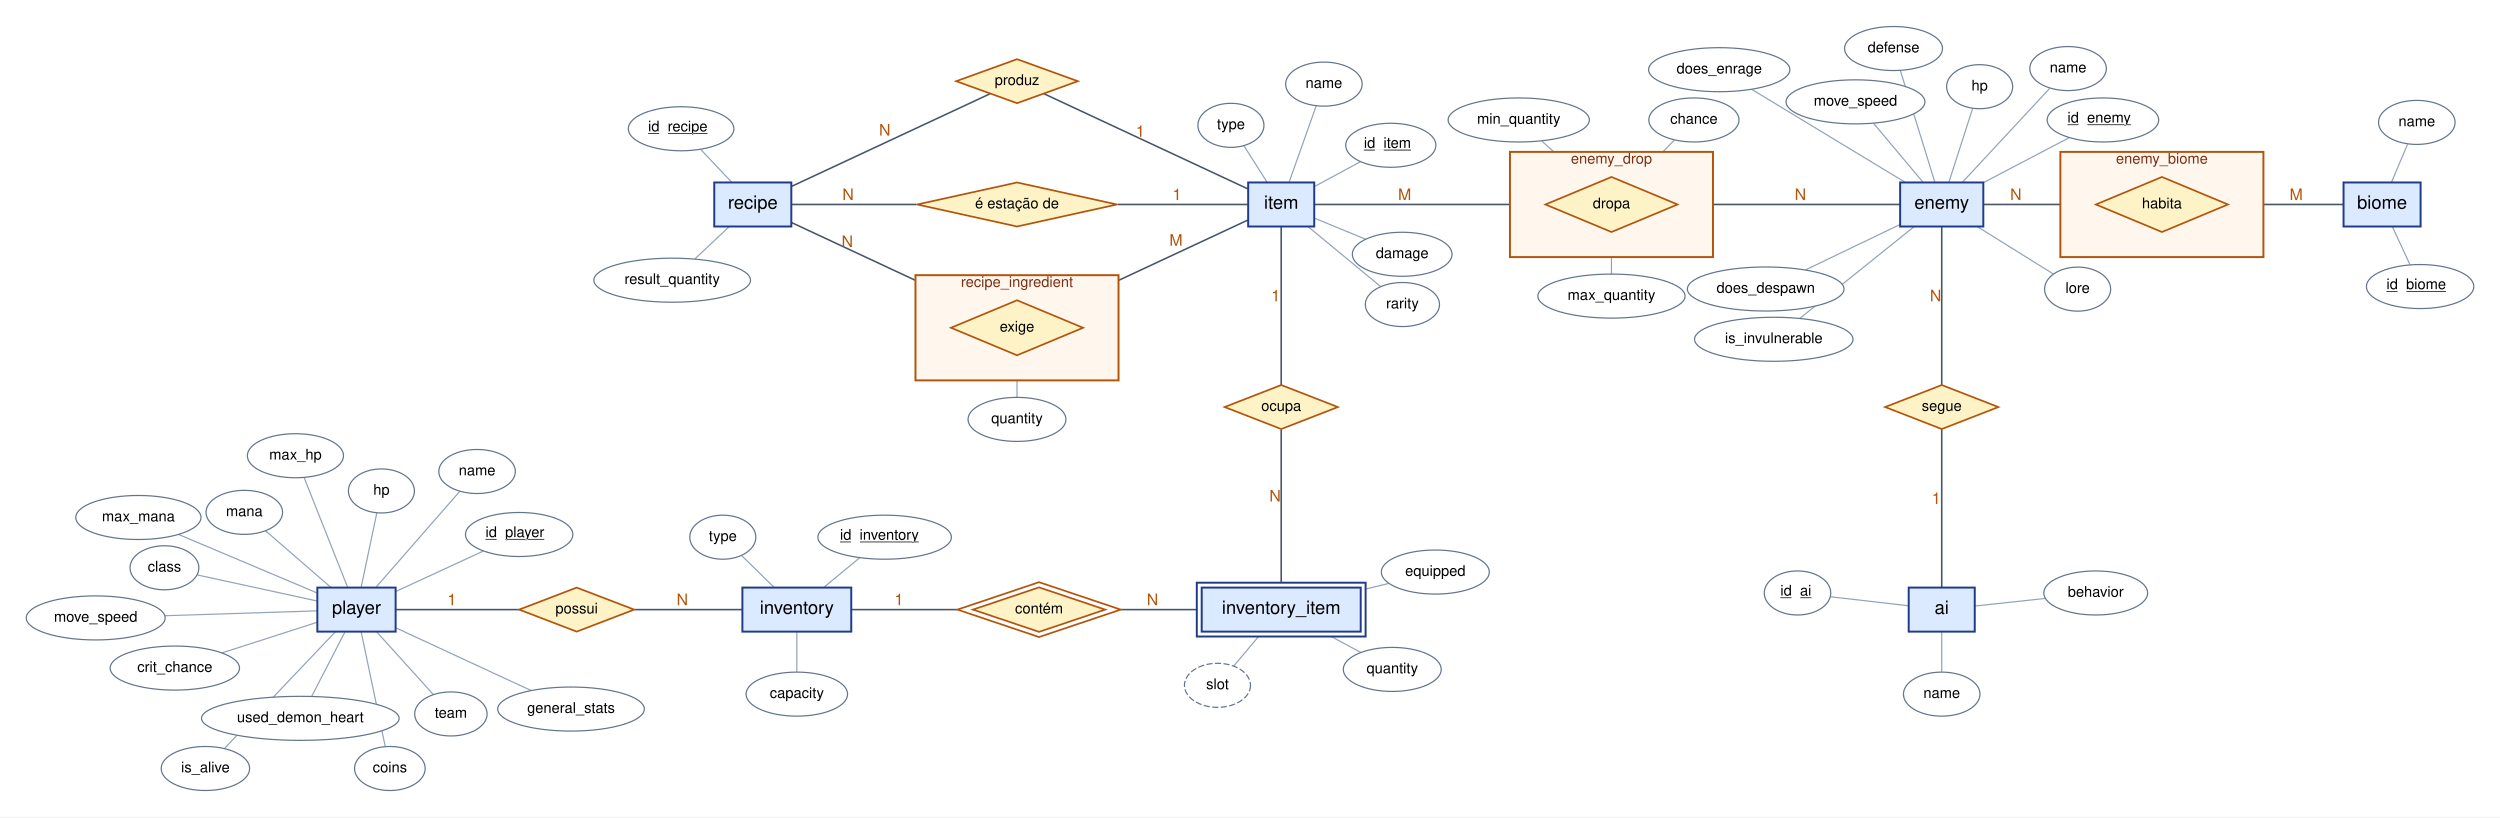
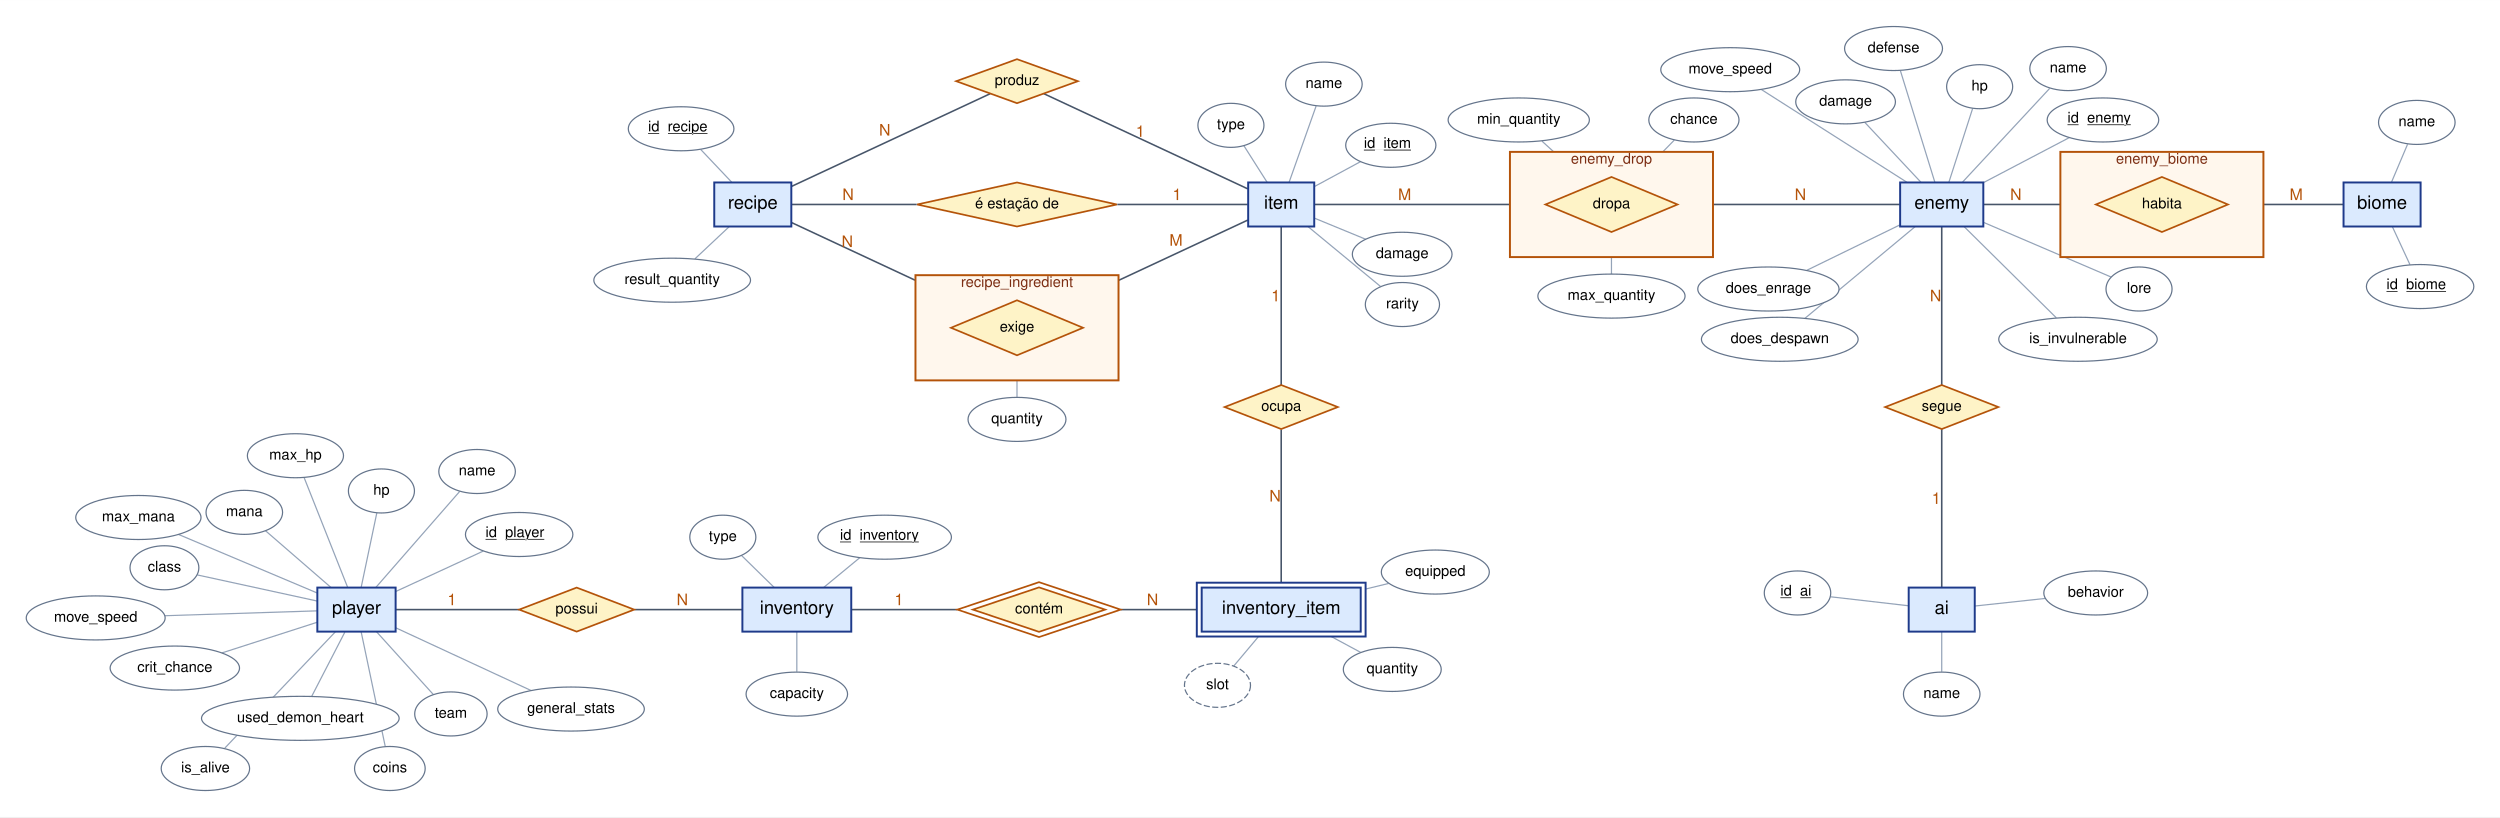
<svg xmlns="http://www.w3.org/2000/svg" width="2044pt" height="668pt" viewBox="0.00 0.00 2043.84 667.80">
  <g id="graph0" class="graph" transform="scale(1 1) rotate(0) translate(21.6 646.2)">
    <polygon fill="#ffffff" stroke="transparent" points="-21.6,21.6 -21.6,-646.2 2022.24,-646.2 2022.24,21.6 -21.6,21.6" />
    <g id="edge1" class="edge">
      <path fill="none" stroke="#475569" stroke-width="1.3" d="M302.01,-147.9C330.03,-147.9 370.99,-147.9 402.7,-147.9" />
      <text text-anchor="middle" x="347.86" y="-151.5" font-family="Helvetica,sans-Serif" font-size="13.00" fill="#b45309">1</text>
    </g>
    <g id="edge19" class="edge">
      <path fill="none" stroke="#94a3b8" d="M302.03,-162.76C323.86,-172.84 352.49,-186.06 373.66,-195.83" />
    </g>
    <g id="edge20" class="edge">
      <path fill="none" stroke="#94a3b8" d="M285.68,-166.04C304.62,-187.73 336.04,-223.71 354.23,-244.54" />
    </g>
    <g id="edge21" class="edge">
      <path fill="none" stroke="#94a3b8" d="M273.67,-166.14C277.34,-183.6 282.84,-209.75 286.48,-227.06" />
    </g>
    <g id="edge22" class="edge">
      <path fill="none" stroke="#94a3b8" d="M262.68,-165.92C253.2,-189.84 236.55,-231.81 227.07,-255.71" />
    </g>
    <g id="edge23" class="edge">
      <path fill="none" stroke="#94a3b8" d="M249.03,-165.94C232.86,-179.96 210.69,-199.17 195.47,-212.37" />
    </g>
    <g id="edge24" class="edge">
      <path fill="none" stroke="#94a3b8" d="M237.55,-161.54C205.53,-175.06 156.73,-195.67 124.49,-209.28" />
    </g>
    <g id="edge25" class="edge">
      <path fill="none" stroke="#94a3b8" d="M237.68,-154.9C208.8,-161.2 166.86,-170.33 139.72,-176.24" />
    </g>
    <g id="edge26" class="edge">
      <path fill="none" stroke="#94a3b8" d="M237.45,-146.87C204.49,-145.82 152.72,-144.16 113.01,-142.9" />
    </g>
    <g id="edge27" class="edge">
      <path fill="none" stroke="#94a3b8" d="M237.61,-137.53C214.75,-130.17 183.96,-120.26 159.81,-112.49" />
    </g>
    <g id="edge28" class="edge">
      <path fill="none" stroke="#94a3b8" d="M252.66,-129.84C228.67,-104.6 185.45,-59.14 162.19,-34.67" />
    </g>
    <g id="edge29" class="edge">
      <path fill="none" stroke="#94a3b8" d="M260.32,-129.48C252.39,-114.12 241.16,-92.36 233.28,-77.09" />
    </g>
    <g id="edge30" class="edge">
      <path fill="none" stroke="#94a3b8" d="M273.63,-129.84C278.85,-105.02 288.17,-60.65 293.37,-35.91" />
    </g>
    <g id="edge31" class="edge">
      <path fill="none" stroke="#94a3b8" d="M286.21,-129.81C300.02,-114.55 319.58,-92.93 332.76,-78.37" />
    </g>
    <g id="edge32" class="edge">
      <path fill="none" stroke="#94a3b8" d="M302.01,-132.99C333.46,-118.41 381.09,-96.33 412.67,-81.69" />
    </g>
    <g id="edge3" class="edge">
      <path fill="none" stroke="#475569" stroke-width="1.3" d="M674.76,-147.9C700.21,-147.9 732.52,-147.9 760.9,-147.9" />
      <text text-anchor="middle" x="713.33" y="-151.5" font-family="Helvetica,sans-Serif" font-size="13.00" fill="#b45309">1</text>
    </g>
    <g id="edge33" class="edge">
      <path fill="none" stroke="#94a3b8" d="M651.77,-165.98C661.17,-173.74 672.09,-182.74 681.3,-190.34" />
    </g>
    <g id="edge34" class="edge">
      <path fill="none" stroke="#94a3b8" d="M611.35,-165.98C602.87,-174.28 592.93,-184.01 584.85,-191.92" />
    </g>
    <g id="edge35" class="edge">
      <path fill="none" stroke="#94a3b8" d="M629.83,-129.74C629.83,-119.67 629.83,-107.17 629.83,-97.07" />
    </g>
    <g id="edge5" class="edge">
      <path fill="none" stroke="#475569" stroke-width="1.3" d="M1025.83,-170.23C1025.83,-203.25 1025.83,-264.48 1025.83,-295.08" />
      <text text-anchor="middle" x="1020.83" y="-236.26" font-family="Helvetica,sans-Serif" font-size="13.00" fill="#b45309">N</text>
    </g>
    <g id="edge36" class="edge">
      <path fill="none" stroke="#94a3b8" d="M1007.02,-125.55C1000.38,-117.66 993.05,-108.95 986.97,-101.72" />
    </g>
    <g id="edge37" class="edge">
      <path fill="none" stroke="#94a3b8" d="M1066.72,-125.88C1074.91,-121.47 1083.3,-116.95 1090.8,-112.91" />
    </g>
    <g id="edge38" class="edge">
      <path fill="none" stroke="#94a3b8" d="M1095.1,-164.78C1101.5,-166.34 1107.82,-167.88 1113.78,-169.33" />
    </g>
    <g id="edge7" class="edge">
      <path fill="none" stroke="#475569" stroke-width="1.3" d="M1565.83,-165.94C1565.83,-197.79 1565.83,-263.65 1565.83,-295.48" />
      <text text-anchor="middle" x="1561.33" y="-234.31" font-family="Helvetica,sans-Serif" font-size="13.00" fill="#b45309">1</text>
    </g>
    <g id="edge39" class="edge">
      <path fill="none" stroke="#94a3b8" d="M1538.79,-151.02C1519.61,-153.23 1494,-156.19 1474.86,-158.39" />
    </g>
    <g id="edge40" class="edge">
      <path fill="none" stroke="#94a3b8" d="M1565.83,-129.74C1565.83,-119.67 1565.83,-107.17 1565.83,-97.07" />
    </g>
    <g id="edge41" class="edge">
      <path fill="none" stroke="#94a3b8" d="M1592.84,-150.82C1609.61,-152.63 1631.48,-154.99 1650.4,-157.03" />
    </g>
    <g id="edge17" class="edge">
      <path fill="none" stroke="#475569" stroke-width="1.3" d="M625.71,-464.23C652.23,-451.85 691.21,-433.66 726.49,-417.2" />
      <text text-anchor="middle" x="671.1" y="-444.31" font-family="Helvetica,sans-Serif" font-size="13.00" fill="#b45309">N</text>
    </g>
    <g id="edge42" class="edge">
      <path fill="none" stroke="#94a3b8" d="M576.57,-497.34C568.6,-505.75 559.2,-515.69 551.37,-523.95" />
    </g>
    <g id="edge43" class="edge">
      <path fill="none" stroke="#94a3b8" d="M574.42,-460.86C565.61,-452.59 555.24,-442.85 546.53,-434.67" />
    </g>
    <g id="edge13" class="edge">
      <path fill="none" stroke="#475569" stroke-width="1.3" d="M998.48,-491.87C955.11,-512.1 871.45,-551.15 831.76,-569.67" />
      <text text-anchor="middle" x="910.62" y="-534.37" font-family="Helvetica,sans-Serif" font-size="13.00" fill="#b45309">1</text>
    </g>
    <g id="edge15" class="edge">
      <path fill="none" stroke="#475569" stroke-width="1.3" d="M998.48,-479.1C971.69,-479.1 929.51,-479.1 891.83,-479.1" />
      <text text-anchor="middle" x="940.65" y="-482.7" font-family="Helvetica,sans-Serif" font-size="13.00" fill="#b45309">1</text>
    </g>
    <g id="edge44" class="edge">
      <path fill="none" stroke="#94a3b8" d="M1053.2,-493.88C1065.14,-500.33 1079.04,-507.84 1090.67,-514.12" />
    </g>
    <g id="edge45" class="edge">
      <path fill="none" stroke="#94a3b8" d="M1032.24,-497.15C1038.53,-514.9 1048.09,-541.85 1054.37,-559.57" />
    </g>
    <g id="edge46" class="edge">
      <path fill="none" stroke="#94a3b8" d="M1014.39,-497.12C1008.4,-506.55 1001.12,-518 995.28,-527.2" />
    </g>
    <g id="edge47" class="edge">
      <path fill="none" stroke="#94a3b8" d="M1047.83,-460.95C1065.62,-446.26 1090.36,-425.84 1106.97,-412.13" />
    </g>
    <g id="edge48" class="edge">
      <path fill="none" stroke="#94a3b8" d="M1052.86,-467.98C1065.9,-462.61 1081.58,-456.16 1094.96,-450.65" />
    </g>
    <g id="edge9" class="edge">
      <path fill="none" stroke="#475569" stroke-width="1.3" d="M1600.11,-479.1C1617.96,-479.1 1640.64,-479.1 1662.75,-479.1" />
      <text text-anchor="middle" x="1626.43" y="-482.7" font-family="Helvetica,sans-Serif" font-size="13.00" fill="#b45309">N</text>
    </g>
    <g id="edge11" class="edge">
      <path fill="none" stroke="#475569" stroke-width="1.3" d="M1531.64,-479.1C1493.47,-479.1 1430.32,-479.1 1378.97,-479.1" />
      <text text-anchor="middle" x="1450.3" y="-482.7" font-family="Helvetica,sans-Serif" font-size="13.00" fill="#b45309">N</text>
    </g>
    <g id="edge49" class="edge">
      <path fill="none" stroke="#94a3b8" d="M1600.12,-497.07C1621.93,-508.51 1649.8,-523.12 1670.16,-533.8" />
    </g>
    <g id="edge50" class="edge">
      <path fill="none" stroke="#94a3b8" d="M1582.89,-497.45C1602.72,-518.77 1635.13,-553.63 1654.07,-574" />
    </g>
    <g id="edge51" class="edge">
      <path fill="none" stroke="#94a3b8" d="M1571.66,-497.21C1577.24,-514.54 1585.6,-540.5 1591.13,-557.69" />
    </g>
    <g id="edge52" class="edge">
      <path fill="none" stroke="#94a3b8" d="M1560.19,-497.37C1552.7,-521.61 1539.55,-564.15 1532.07,-588.37" />
    </g>
    <g id="edge53" class="edge">
-       <path fill="none" stroke="#94a3b8" d="M1550.54,-497.31C1538.55,-511.57 1521.97,-531.3 1510.12,-545.41" />
+       <path fill="none" stroke="#94a3b8" d="M1548.78,-497.31C1535.14,-511.86 1516.18,-532.1 1502.92,-546.26" />
    </g>
    <g id="edge54" class="edge">
-       <path fill="none" stroke="#94a3b8" d="M1535.8,-497.3C1500.88,-518.45 1443.8,-553.03 1410.46,-573.23" />
+       <path fill="none" stroke="#94a3b8" d="M1537.28,-497.3C1504.19,-518.39 1450.16,-552.83 1418.43,-573.05" />
    </g>
    <g id="edge55" class="edge">
-       <path fill="none" stroke="#94a3b8" d="M1531.73,-462.72C1508.29,-451.47 1477.37,-436.62 1454.31,-425.55" />
+       <path fill="none" stroke="#94a3b8" d="M1531.53,-462.37C1508.43,-451.11 1478.2,-436.37 1455.7,-425.39" />
    </g>
    <g id="edge56" class="edge">
-       <path fill="none" stroke="#94a3b8" d="M1543.16,-460.9C1517.27,-440.12 1475.21,-406.37 1449.88,-386.04" />
+       <path fill="none" stroke="#94a3b8" d="M1543.97,-460.9C1519,-440.12 1478.45,-406.37 1454.02,-386.04" />
    </g>
    <g id="edge57" class="edge">
-       <path fill="none" stroke="#94a3b8" d="M1594.73,-461.1C1614.28,-448.93 1639.59,-433.16 1656.94,-422.36" />
+       <path fill="none" stroke="#94a3b8" d="M1584.23,-460.9C1605.12,-440.24 1638.96,-406.76 1659.55,-386.4" />
    </g>
    <g id="edge58" class="edge">
+       <path fill="none" stroke="#94a3b8" d="M1600.04,-464.45C1631.48,-450.98 1677.21,-431.39 1704.39,-419.74" />
+     </g>
+     <g id="edge59" class="edge">
      <path fill="none" stroke="#94a3b8" d="M1934.33,-460.76C1938.79,-451.14 1944.23,-439.4 1948.66,-429.85" />
    </g>
-     <g id="edge59" class="edge">
+     <g id="edge60" class="edge">
      <path fill="none" stroke="#94a3b8" d="M1933.59,-497.44C1937.67,-507.06 1942.64,-518.8 1946.68,-528.35" />
    </g>
    <g id="edge2" class="edge">
      <path fill="none" stroke="#475569" stroke-width="1.3" d="M497.13,-147.9C524.42,-147.9 558.53,-147.9 585.33,-147.9" />
      <text text-anchor="middle" x="536.23" y="-151.5" font-family="Helvetica,sans-Serif" font-size="13.00" fill="#b45309">N</text>
    </g>
    <g id="edge4" class="edge">
      <path fill="none" stroke="#475569" stroke-width="1.3" d="M894.59,-147.9C914.58,-147.9 936.53,-147.9 956.66,-147.9" />
      <text text-anchor="middle" x="920.63" y="-151.5" font-family="Helvetica,sans-Serif" font-size="13.00" fill="#b45309">N</text>
    </g>
    <g id="edge6" class="edge">
      <path fill="none" stroke="#475569" stroke-width="1.3" d="M1025.83,-331.54C1025.83,-363.39 1025.83,-429.25 1025.83,-461.08" />
      <text text-anchor="middle" x="1021.33" y="-399.91" font-family="Helvetica,sans-Serif" font-size="13.00" fill="#b45309">1</text>
    </g>
    <g id="edge8" class="edge">
      <path fill="none" stroke="#475569" stroke-width="1.3" d="M1565.83,-331.54C1565.83,-363.39 1565.83,-429.25 1565.83,-461.08" />
      <text text-anchor="middle" x="1560.83" y="-399.91" font-family="Helvetica,sans-Serif" font-size="13.00" fill="#b45309">N</text>
    </g>
    <g id="edge10" class="edge">
      <path fill="none" stroke="#475569" stroke-width="1.3" d="M1828.98,-479.1C1852.2,-479.1 1876.02,-479.1 1894.23,-479.1" />
      <text text-anchor="middle" x="1855.61" y="-482.7" font-family="Helvetica,sans-Serif" font-size="13.00" fill="#b45309">M</text>
    </g>
    <g id="edge12" class="edge">
      <path fill="none" stroke="#475569" stroke-width="1.3" d="M1212.62,-479.1C1157.93,-479.1 1089.86,-479.1 1052.86,-479.1" />
      <text text-anchor="middle" x="1126.74" y="-482.7" font-family="Helvetica,sans-Serif" font-size="13.00" fill="#b45309">M</text>
    </g>
-     <g id="edge60" class="edge">
+     <g id="edge61" class="edge">
      <path fill="none" stroke="#94a3b8" d="M1338.14,-522.47C1341.31,-525.72 1344.38,-528.87 1347.21,-531.77" />
    </g>
-     <g id="edge61" class="edge">
+     <g id="edge62" class="edge">
      <path fill="none" stroke="#94a3b8" d="M1248.26,-522.47C1245.05,-525.4 1241.93,-528.24 1239.02,-530.89" />
    </g>
-     <g id="edge62" class="edge">
+     <g id="edge63" class="edge">
      <path fill="none" stroke="#94a3b8" d="M1295.83,-435.96C1295.83,-431.15 1295.83,-426.47 1295.83,-422.24" />
    </g>
    <g id="edge14" class="edge">
      <path fill="none" stroke="#475569" stroke-width="1.3" d="M787.93,-569.68C749.54,-551.76 669.94,-514.62 625.53,-493.89" />
      <text text-anchor="middle" x="701.73" y="-535.39" font-family="Helvetica,sans-Serif" font-size="13.00" fill="#b45309">N</text>
    </g>
    <g id="edge16" class="edge">
      <path fill="none" stroke="#475569" stroke-width="1.3" d="M727.87,-479.1C692.18,-479.1 652.47,-479.1 625.6,-479.1" />
      <text text-anchor="middle" x="671.73" y="-482.7" font-family="Helvetica,sans-Serif" font-size="13.00" fill="#b45309">N</text>
    </g>
    <g id="edge18" class="edge">
      <path fill="none" stroke="#475569" stroke-width="1.3" d="M893.04,-417.13C930.47,-434.6 972.11,-454.03 998.61,-466.4" />
      <text text-anchor="middle" x="939.82" y="-445.36" font-family="Helvetica,sans-Serif" font-size="13.00" fill="#b45309">M</text>
    </g>
-     <g id="edge63" class="edge">
+     <g id="edge64" class="edge">
      <path fill="none" stroke="#94a3b8" d="M809.83,-335.16C809.83,-330.35 809.83,-325.67 809.83,-321.44" />
    </g>
    <g id="node1" class="node">
      <polygon fill="#dbeafe" stroke="#1e3a8a" stroke-width="1.6" points="301.83,-165.9 237.83,-165.9 237.83,-129.9 301.83,-129.9 301.83,-165.9" />
      <text text-anchor="middle" x="269.83" y="-144.4" font-family="Helvetica,sans-Serif" font-size="15.00">player</text>
    </g>
    <g id="node2" class="node">
      <polygon fill="#dbeafe" stroke="#1e3a8a" stroke-width="1.6" points="674.33,-165.9 585.33,-165.9 585.33,-129.9 674.33,-129.9 674.33,-165.9" />
      <text text-anchor="middle" x="629.83" y="-144.4" font-family="Helvetica,sans-Serif" font-size="15.00">inventory</text>
    </g>
    <g id="node3" class="node">
      <polygon fill="#dbeafe" stroke="#1e3a8a" stroke-width="1.6" points="1090.83,-165.9 960.83,-165.9 960.83,-129.9 1090.83,-129.9 1090.83,-165.9" />
      <polygon fill="none" stroke="#1e3a8a" stroke-width="1.6" points="1094.83,-169.9 956.83,-169.9 956.83,-125.9 1094.83,-125.9 1094.83,-169.9" />
      <text text-anchor="middle" x="1025.83" y="-144.4" font-family="Helvetica,sans-Serif" font-size="15.00">inventory_item</text>
    </g>
    <g id="node4" class="node">
      <polygon fill="#dbeafe" stroke="#1e3a8a" stroke-width="1.6" points="1592.83,-165.9 1538.83,-165.9 1538.83,-129.9 1592.83,-129.9 1592.83,-165.9" />
      <text text-anchor="middle" x="1565.83" y="-144.4" font-family="Helvetica,sans-Serif" font-size="15.00">ai</text>
    </g>
    <g id="node5" class="node">
      <polygon fill="#dbeafe" stroke="#1e3a8a" stroke-width="1.6" points="625.33,-497.1 562.33,-497.1 562.33,-461.1 625.33,-461.1 625.33,-497.1" />
      <text text-anchor="middle" x="593.83" y="-475.6" font-family="Helvetica,sans-Serif" font-size="15.00">recipe</text>
    </g>
    <g id="node6" class="node">
      <polygon fill="#dbeafe" stroke="#1e3a8a" stroke-width="1.6" points="1052.83,-497.1 998.83,-497.1 998.83,-461.1 1052.83,-461.1 1052.83,-497.1" />
      <text text-anchor="middle" x="1025.83" y="-475.6" font-family="Helvetica,sans-Serif" font-size="15.00">item</text>
    </g>
    <g id="node7" class="node">
      <polygon fill="#dbeafe" stroke="#1e3a8a" stroke-width="1.6" points="1599.83,-497.1 1531.83,-497.1 1531.83,-461.1 1599.83,-461.1 1599.83,-497.1" />
      <text text-anchor="middle" x="1565.83" y="-475.6" font-family="Helvetica,sans-Serif" font-size="15.00">enemy</text>
    </g>
    <g id="node8" class="node">
      <polygon fill="#dbeafe" stroke="#1e3a8a" stroke-width="1.6" points="1957.33,-497.1 1894.33,-497.1 1894.33,-461.1 1957.33,-461.1 1957.33,-497.1" />
      <text text-anchor="middle" x="1925.83" y="-475.6" font-family="Helvetica,sans-Serif" font-size="15.00">biome</text>
    </g>
    <g id="node9" class="node">
      <polygon fill="#fef3c7" stroke="#b45309" stroke-width="1.4" points="449.83,-165.9 402.81,-147.9 449.83,-129.9 496.86,-147.9 449.83,-165.9" />
      <text text-anchor="middle" x="449.83" y="-144.8" font-family="Helvetica,sans-Serif" font-size="12.00">possui</text>
    </g>
    <g id="node10" class="node">
      <polygon fill="#fef3c7" stroke="#b45309" stroke-width="1.4" points="827.83,-166.08 773.76,-147.9 827.83,-129.72 881.91,-147.9 827.83,-166.08" />
      <polygon fill="none" stroke="#b45309" stroke-width="1.4" points="827.83,-170.34 761.1,-147.9 827.83,-125.46 894.57,-147.9 827.83,-170.34" />
      <text text-anchor="middle" x="827.83" y="-144.8" font-family="Helvetica,sans-Serif" font-size="12.00">contém</text>
    </g>
    <g id="node11" class="node">
      <polygon fill="#fef3c7" stroke="#b45309" stroke-width="1.4" points="1025.83,-331.5 979.55,-313.5 1025.83,-295.5 1072.12,-313.5 1025.83,-331.5" />
      <text text-anchor="middle" x="1025.83" y="-310.4" font-family="Helvetica,sans-Serif" font-size="12.00">ocupa</text>
    </g>
    <g id="node12" class="node">
      <polygon fill="#fef3c7" stroke="#b45309" stroke-width="1.4" points="1565.83,-331.5 1519.55,-313.5 1565.83,-295.5 1612.12,-313.5 1565.83,-331.5" />
      <text text-anchor="middle" x="1565.83" y="-310.4" font-family="Helvetica,sans-Serif" font-size="12.00">segue</text>
    </g>
    <g id="node13" class="node">
      <polygon fill="#fff7ed" stroke="#b45309" stroke-width="1.6" points="1828.83,-522.1 1662.83,-522.1 1662.83,-436.1 1828.83,-436.1 1828.83,-522.1" />
      <text text-anchor="middle" x="1745.83" y="-512.5" font-family="Helvetica,sans-Serif" font-size="12.00" fill="#7c2d12">enemy_biome</text>
    </g>
    <g id="node14" class="node">
      <polygon fill="#fef3c7" stroke="#b45309" stroke-width="1.4" points="1745.83,-501.6 1691.83,-479.1 1745.83,-456.6 1799.83,-479.1 1745.83,-501.6" />
      <text text-anchor="middle" x="1745.83" y="-476" font-family="Helvetica,sans-Serif" font-size="12.00">habita</text>
    </g>
    <g id="node15" class="node">
      <polygon fill="#fff7ed" stroke="#b45309" stroke-width="1.6" points="1378.83,-522.1 1212.83,-522.1 1212.83,-436.1 1378.83,-436.1 1378.83,-522.1" />
      <text text-anchor="middle" x="1295.83" y="-512.5" font-family="Helvetica,sans-Serif" font-size="12.00" fill="#7c2d12">enemy_drop</text>
    </g>
    <g id="node16" class="node">
      <polygon fill="#fef3c7" stroke="#b45309" stroke-width="1.4" points="1295.83,-501.6 1241.83,-479.1 1295.83,-456.6 1349.83,-479.1 1295.83,-501.6" />
      <text text-anchor="middle" x="1295.83" y="-476" font-family="Helvetica,sans-Serif" font-size="12.00">dropa</text>
    </g>
    <g id="node17" class="node">
      <polygon fill="#fef3c7" stroke="#b45309" stroke-width="1.4" points="809.83,-597.9 760.09,-579.9 809.83,-561.9 859.58,-579.9 809.83,-597.9" />
      <text text-anchor="middle" x="809.83" y="-576.8" font-family="Helvetica,sans-Serif" font-size="12.00">produz</text>
    </g>
    <g id="node18" class="node">
      <polygon fill="#fef3c7" stroke="#b45309" stroke-width="1.4" points="809.83,-497.1 728.17,-479.1 809.83,-461.1 891.5,-479.1 809.83,-497.1" />
      <text text-anchor="middle" x="809.83" y="-476" font-family="Helvetica,sans-Serif" font-size="12.00">é estação de</text>
    </g>
    <g id="node19" class="node">
      <polygon fill="#fff7ed" stroke="#b45309" stroke-width="1.6" points="892.83,-421.3 726.83,-421.3 726.83,-335.3 892.83,-335.3 892.83,-421.3" />
      <text text-anchor="middle" x="809.83" y="-411.7" font-family="Helvetica,sans-Serif" font-size="12.00" fill="#7c2d12">recipe_ingredient</text>
    </g>
    <g id="node20" class="node">
      <polygon fill="#fef3c7" stroke="#b45309" stroke-width="1.4" points="809.83,-400.8 755.83,-378.3 809.83,-355.8 863.83,-378.3 809.83,-400.8" />
      <text text-anchor="middle" x="809.83" y="-375.2" font-family="Helvetica,sans-Serif" font-size="12.00">exige</text>
    </g>
    <g id="node21" class="node">
      <ellipse fill="#ffffff" stroke="#64748b" cx="402.83" cy="-209.3" rx="43.91" ry="18" />
      <text text-anchor="start" x="375.33" y="-207.2" font-family="Helvetica,sans-Serif" text-decoration="underline" font-size="12.00">id_player</text>
    </g>
    <g id="node22" class="node">
      <ellipse fill="#ffffff" stroke="#64748b" cx="368.43" cy="-260.8" rx="31.29" ry="18" />
      <text text-anchor="middle" x="368.43" y="-257.7" font-family="Helvetica,sans-Serif" font-size="12.00">name</text>
    </g>
    <g id="node23" class="node">
      <ellipse fill="#ffffff" stroke="#64748b" cx="290.23" cy="-244.9" rx="27" ry="18" />
      <text text-anchor="middle" x="290.23" y="-241.8" font-family="Helvetica,sans-Serif" font-size="12.00">hp</text>
    </g>
    <g id="node24" class="node">
      <ellipse fill="#ffffff" stroke="#64748b" cx="219.93" cy="-273.7" rx="39.3" ry="18" />
      <text text-anchor="middle" x="219.93" y="-270.6" font-family="Helvetica,sans-Serif" font-size="12.00">max_hp</text>
    </g>
    <g id="node25" class="node">
      <ellipse fill="#ffffff" stroke="#64748b" cx="178.13" cy="-227.4" rx="31.29" ry="18" />
      <text text-anchor="middle" x="178.13" y="-224.3" font-family="Helvetica,sans-Serif" font-size="12.00">mana</text>
    </g>
    <g id="node26" class="node">
      <ellipse fill="#ffffff" stroke="#64748b" cx="91.53" cy="-223.2" rx="51.19" ry="18" />
      <text text-anchor="middle" x="91.53" y="-220.1" font-family="Helvetica,sans-Serif" font-size="12.00">max_mana</text>
    </g>
    <g id="node27" class="node">
      <ellipse fill="#ffffff" stroke="#64748b" cx="112.83" cy="-182.1" rx="28.14" ry="18" />
      <text text-anchor="middle" x="112.83" y="-179" font-family="Helvetica,sans-Serif" font-size="12.00">class</text>
    </g>
    <g id="node28" class="node">
      <ellipse fill="#ffffff" stroke="#64748b" cx="56.63" cy="-141.1" rx="56.77" ry="18" />
      <text text-anchor="middle" x="56.63" y="-138" font-family="Helvetica,sans-Serif" font-size="12.00">move_speed</text>
    </g>
    <g id="node29" class="node">
      <ellipse fill="#ffffff" stroke="#64748b" cx="121.33" cy="-100.1" rx="52.88" ry="18" />
      <text text-anchor="middle" x="121.33" y="-97" font-family="Helvetica,sans-Serif" font-size="12.00">crit_chance</text>
    </g>
    <g id="node30" class="node">
      <ellipse fill="#ffffff" stroke="#64748b" cx="146.33" cy="-18" rx="36.14" ry="18" />
      <text text-anchor="middle" x="146.33" y="-14.9" font-family="Helvetica,sans-Serif" font-size="12.00">is_alive</text>
    </g>
    <g id="node31" class="node">
      <ellipse fill="#ffffff" stroke="#64748b" cx="223.93" cy="-59" rx="80.78" ry="18" />
      <text text-anchor="middle" x="223.93" y="-55.9" font-family="Helvetica,sans-Serif" font-size="12.00">used_demon_heart</text>
    </g>
    <g id="node32" class="node">
      <ellipse fill="#ffffff" stroke="#64748b" cx="297.13" cy="-18" rx="28.87" ry="18" />
      <text text-anchor="middle" x="297.13" y="-14.9" font-family="Helvetica,sans-Serif" font-size="12.00">coins</text>
    </g>
    <g id="node33" class="node">
      <ellipse fill="#ffffff" stroke="#64748b" cx="347.03" cy="-62.6" rx="29.6" ry="18" />
      <text text-anchor="middle" x="347.03" y="-59.5" font-family="Helvetica,sans-Serif" font-size="12.00">team</text>
    </g>
    <g id="node34" class="node">
      <ellipse fill="#ffffff" stroke="#64748b" cx="445.23" cy="-66.6" rx="59.92" ry="18" />
      <text text-anchor="middle" x="445.23" y="-63.5" font-family="Helvetica,sans-Serif" font-size="12.00">general_stats</text>
    </g>
    <g id="node35" class="node">
      <ellipse fill="#ffffff" stroke="#64748b" cx="701.63" cy="-207.1" rx="54.58" ry="18" />
      <text text-anchor="start" x="665.13" y="-205" font-family="Helvetica,sans-Serif" text-decoration="underline" font-size="12.00">id_inventory</text>
    </g>
    <g id="node36" class="node">
      <ellipse fill="#ffffff" stroke="#64748b" cx="569.33" cy="-207.1" rx="27" ry="18" />
      <text text-anchor="middle" x="569.33" y="-204" font-family="Helvetica,sans-Serif" font-size="12.00">type</text>
    </g>
    <g id="node37" class="node">
      <ellipse fill="#ffffff" stroke="#64748b" cx="629.83" cy="-78.8" rx="41.49" ry="18" />
      <text text-anchor="middle" x="629.83" y="-75.7" font-family="Helvetica,sans-Serif" font-size="12.00">capacity</text>
    </g>
    <g id="node38" class="node">
      <ellipse fill="#ffffff" stroke="#64748b" stroke-dasharray="5,2" cx="973.73" cy="-86" rx="27" ry="18" />
      <text text-anchor="middle" x="973.73" y="-82.9" font-family="Helvetica,sans-Serif" font-size="12.00">slot</text>
    </g>
    <g id="node39" class="node">
      <ellipse fill="#ffffff" stroke="#64748b" cx="1116.63" cy="-99" rx="40.03" ry="18" />
      <text text-anchor="middle" x="1116.63" y="-95.9" font-family="Helvetica,sans-Serif" font-size="12.00">quantity</text>
    </g>
    <g id="node40" class="node">
      <ellipse fill="#ffffff" stroke="#64748b" cx="1151.83" cy="-178.6" rx="44.15" ry="18" />
      <text text-anchor="middle" x="1151.83" y="-175.5" font-family="Helvetica,sans-Serif" font-size="12.00">equipped</text>
    </g>
    <g id="node41" class="node">
      <ellipse fill="#ffffff" stroke="#64748b" cx="1447.93" cy="-161.5" rx="27.17" ry="18" />
      <text text-anchor="start" x="1433.93" y="-159.4" font-family="Helvetica,sans-Serif" text-decoration="underline" font-size="12.00">id_ai</text>
    </g>
    <g id="node42" class="node">
      <ellipse fill="#ffffff" stroke="#64748b" cx="1565.83" cy="-78.8" rx="31.29" ry="18" />
      <text text-anchor="middle" x="1565.83" y="-75.7" font-family="Helvetica,sans-Serif" font-size="12.00">name</text>
    </g>
    <g id="node43" class="node">
      <ellipse fill="#ffffff" stroke="#64748b" cx="1691.73" cy="-161.5" rx="42.45" ry="18" />
      <text text-anchor="middle" x="1691.73" y="-158.4" font-family="Helvetica,sans-Serif" font-size="12.00">behavior</text>
    </g>
    <g id="node44" class="node">
      <ellipse fill="#ffffff" stroke="#64748b" cx="535.23" cy="-541" rx="43.18" ry="18" />
      <text text-anchor="start" x="508.23" y="-538.9" font-family="Helvetica,sans-Serif" text-decoration="underline" font-size="12.00">id_recipe</text>
    </g>
    <g id="node45" class="node">
      <ellipse fill="#ffffff" stroke="#64748b" cx="527.93" cy="-417.2" rx="64.04" ry="18" />
      <text text-anchor="middle" x="527.93" y="-414.1" font-family="Helvetica,sans-Serif" font-size="12.00">result_quantity</text>
    </g>
    <g id="node46" class="node">
      <ellipse fill="#ffffff" stroke="#64748b" cx="1115.43" cy="-527.5" rx="36.87" ry="18" />
      <text text-anchor="start" x="1093.43" y="-525.4" font-family="Helvetica,sans-Serif" text-decoration="underline" font-size="12.00">id_item</text>
    </g>
    <g id="node47" class="node">
      <ellipse fill="#ffffff" stroke="#64748b" cx="1060.73" cy="-577.5" rx="31.29" ry="18" />
      <text text-anchor="middle" x="1060.73" y="-574.4" font-family="Helvetica,sans-Serif" font-size="12.00">name</text>
    </g>
    <g id="node48" class="node">
      <ellipse fill="#ffffff" stroke="#64748b" cx="984.73" cy="-543.8" rx="27" ry="18" />
      <text text-anchor="middle" x="984.73" y="-540.7" font-family="Helvetica,sans-Serif" font-size="12.00">type</text>
    </g>
    <g id="node49" class="node">
      <ellipse fill="#ffffff" stroke="#64748b" cx="1124.93" cy="-397.3" rx="30.33" ry="18" />
      <text text-anchor="middle" x="1124.93" y="-394.2" font-family="Helvetica,sans-Serif" font-size="12.00">rarity</text>
    </g>
    <g id="node50" class="node">
      <ellipse fill="#ffffff" stroke="#64748b" cx="1124.73" cy="-438.4" rx="40.76" ry="18" />
      <text text-anchor="middle" x="1124.73" y="-435.3" font-family="Helvetica,sans-Serif" font-size="12.00">damage</text>
    </g>
    <g id="node51" class="node">
      <ellipse fill="#ffffff" stroke="#64748b" cx="1697.63" cy="-548.2" rx="45.61" ry="18" />
      <text text-anchor="start" x="1668.63" y="-546.1" font-family="Helvetica,sans-Serif" text-decoration="underline" font-size="12.00">id_enemy</text>
    </g>
    <g id="node52" class="node">
      <ellipse fill="#ffffff" stroke="#64748b" cx="1669.13" cy="-590.2" rx="31.29" ry="18" />
      <text text-anchor="middle" x="1669.13" y="-587.1" font-family="Helvetica,sans-Serif" font-size="12.00">name</text>
    </g>
    <g id="node53" class="node">
      <ellipse fill="#ffffff" stroke="#64748b" cx="1596.83" cy="-575.4" rx="27" ry="18" />
      <text text-anchor="middle" x="1596.83" y="-572.3" font-family="Helvetica,sans-Serif" font-size="12.00">hp</text>
    </g>
    <g id="node54" class="node">
      <ellipse fill="#ffffff" stroke="#64748b" cx="1526.43" cy="-606.6" rx="40.03" ry="18" />
      <text text-anchor="middle" x="1526.43" y="-603.5" font-family="Helvetica,sans-Serif" font-size="12.00">defense</text>
    </g>
    <g id="node55" class="node">
-       <ellipse fill="#ffffff" stroke="#64748b" cx="1495.33" cy="-563" rx="56.77" ry="18" />
-       <text text-anchor="middle" x="1495.33" y="-559.9" font-family="Helvetica,sans-Serif" font-size="12.00">move_speed</text>
+       <ellipse fill="#ffffff" stroke="#64748b" cx="1487.23" cy="-563" rx="40.76" ry="18" />
+       <text text-anchor="middle" x="1487.23" y="-559.9" font-family="Helvetica,sans-Serif" font-size="12.00">damage</text>
    </g>
    <g id="node56" class="node">
-       <ellipse fill="#ffffff" stroke="#64748b" cx="1383.93" cy="-589.3" rx="57.73" ry="18" />
-       <text text-anchor="middle" x="1383.93" y="-586.2" font-family="Helvetica,sans-Serif" font-size="12.00">does_enrage</text>
+       <ellipse fill="#ffffff" stroke="#64748b" cx="1392.93" cy="-589.3" rx="56.77" ry="18" />
+       <text text-anchor="middle" x="1392.93" y="-586.2" font-family="Helvetica,sans-Serif" font-size="12.00">move_speed</text>
    </g>
    <g id="node57" class="node">
-       <ellipse fill="#ffffff" stroke="#64748b" cx="1421.93" cy="-410" rx="64.04" ry="18" />
-       <text text-anchor="middle" x="1421.93" y="-406.9" font-family="Helvetica,sans-Serif" font-size="12.00">does_despawn</text>
+       <ellipse fill="#ffffff" stroke="#64748b" cx="1424.13" cy="-410" rx="57.73" ry="18" />
+       <text text-anchor="middle" x="1424.13" y="-406.9" font-family="Helvetica,sans-Serif" font-size="12.00">does_enrage</text>
    </g>
    <g id="node58" class="node">
-       <ellipse fill="#ffffff" stroke="#64748b" cx="1428.53" cy="-368.9" rx="64.77" ry="18" />
-       <text text-anchor="middle" x="1428.53" y="-365.8" font-family="Helvetica,sans-Serif" font-size="12.00">is_invulnerable</text>
+       <ellipse fill="#ffffff" stroke="#64748b" cx="1433.43" cy="-368.9" rx="64.04" ry="18" />
+       <text text-anchor="middle" x="1433.43" y="-365.8" font-family="Helvetica,sans-Serif" font-size="12.00">does_despawn</text>
    </g>
    <g id="node59" class="node">
-       <ellipse fill="#ffffff" stroke="#64748b" cx="1676.93" cy="-409.9" rx="27" ry="18" />
-       <text text-anchor="middle" x="1676.93" y="-406.8" font-family="Helvetica,sans-Serif" font-size="12.00">lore</text>
+       <ellipse fill="#ffffff" stroke="#64748b" cx="1677.23" cy="-368.9" rx="64.77" ry="18" />
+       <text text-anchor="middle" x="1677.23" y="-365.8" font-family="Helvetica,sans-Serif" font-size="12.00">is_invulnerable</text>
    </g>
    <g id="node60" class="node">
+       <ellipse fill="#ffffff" stroke="#64748b" cx="1727.13" cy="-410" rx="27" ry="18" />
+       <text text-anchor="middle" x="1727.13" y="-406.9" font-family="Helvetica,sans-Serif" font-size="12.00">lore</text>
+     </g>
+     <g id="node61" class="node">
      <ellipse fill="#ffffff" stroke="#64748b" cx="1956.93" cy="-412" rx="43.91" ry="18" />
      <text text-anchor="start" x="1929.43" y="-409.9" font-family="Helvetica,sans-Serif" text-decoration="underline" font-size="12.00">id_biome</text>
    </g>
-     <g id="node61" class="node">
+     <g id="node62" class="node">
      <ellipse fill="#ffffff" stroke="#64748b" cx="1954.23" cy="-546.2" rx="31.29" ry="18" />
      <text text-anchor="middle" x="1954.23" y="-543.1" font-family="Helvetica,sans-Serif" font-size="12.00">name</text>
    </g>
-     <g id="node62" class="node">
+     <g id="node63" class="node">
      <ellipse fill="#ffffff" stroke="#64748b" cx="1363.23" cy="-548.2" rx="36.87" ry="18" />
      <text text-anchor="middle" x="1363.23" y="-545.1" font-family="Helvetica,sans-Serif" font-size="12.00">chance</text>
    </g>
-     <g id="node63" class="node">
+     <g id="node64" class="node">
      <ellipse fill="#ffffff" stroke="#64748b" cx="1220.03" cy="-548.2" rx="57.73" ry="18" />
      <text text-anchor="middle" x="1220.03" y="-545.1" font-family="Helvetica,sans-Serif" font-size="12.00">min_quantity</text>
    </g>
-     <g id="node64" class="node">
+     <g id="node65" class="node">
      <ellipse fill="#ffffff" stroke="#64748b" cx="1295.83" cy="-404.2" rx="60.16" ry="18" />
      <text text-anchor="middle" x="1295.83" y="-401.1" font-family="Helvetica,sans-Serif" font-size="12.00">max_quantity</text>
    </g>
-     <g id="node65" class="node">
+     <g id="node66" class="node">
      <ellipse fill="#ffffff" stroke="#64748b" cx="809.83" cy="-303.4" rx="40.03" ry="18" />
      <text text-anchor="middle" x="809.83" y="-300.3" font-family="Helvetica,sans-Serif" font-size="12.00">quantity</text>
    </g>
  </g>
</svg>
